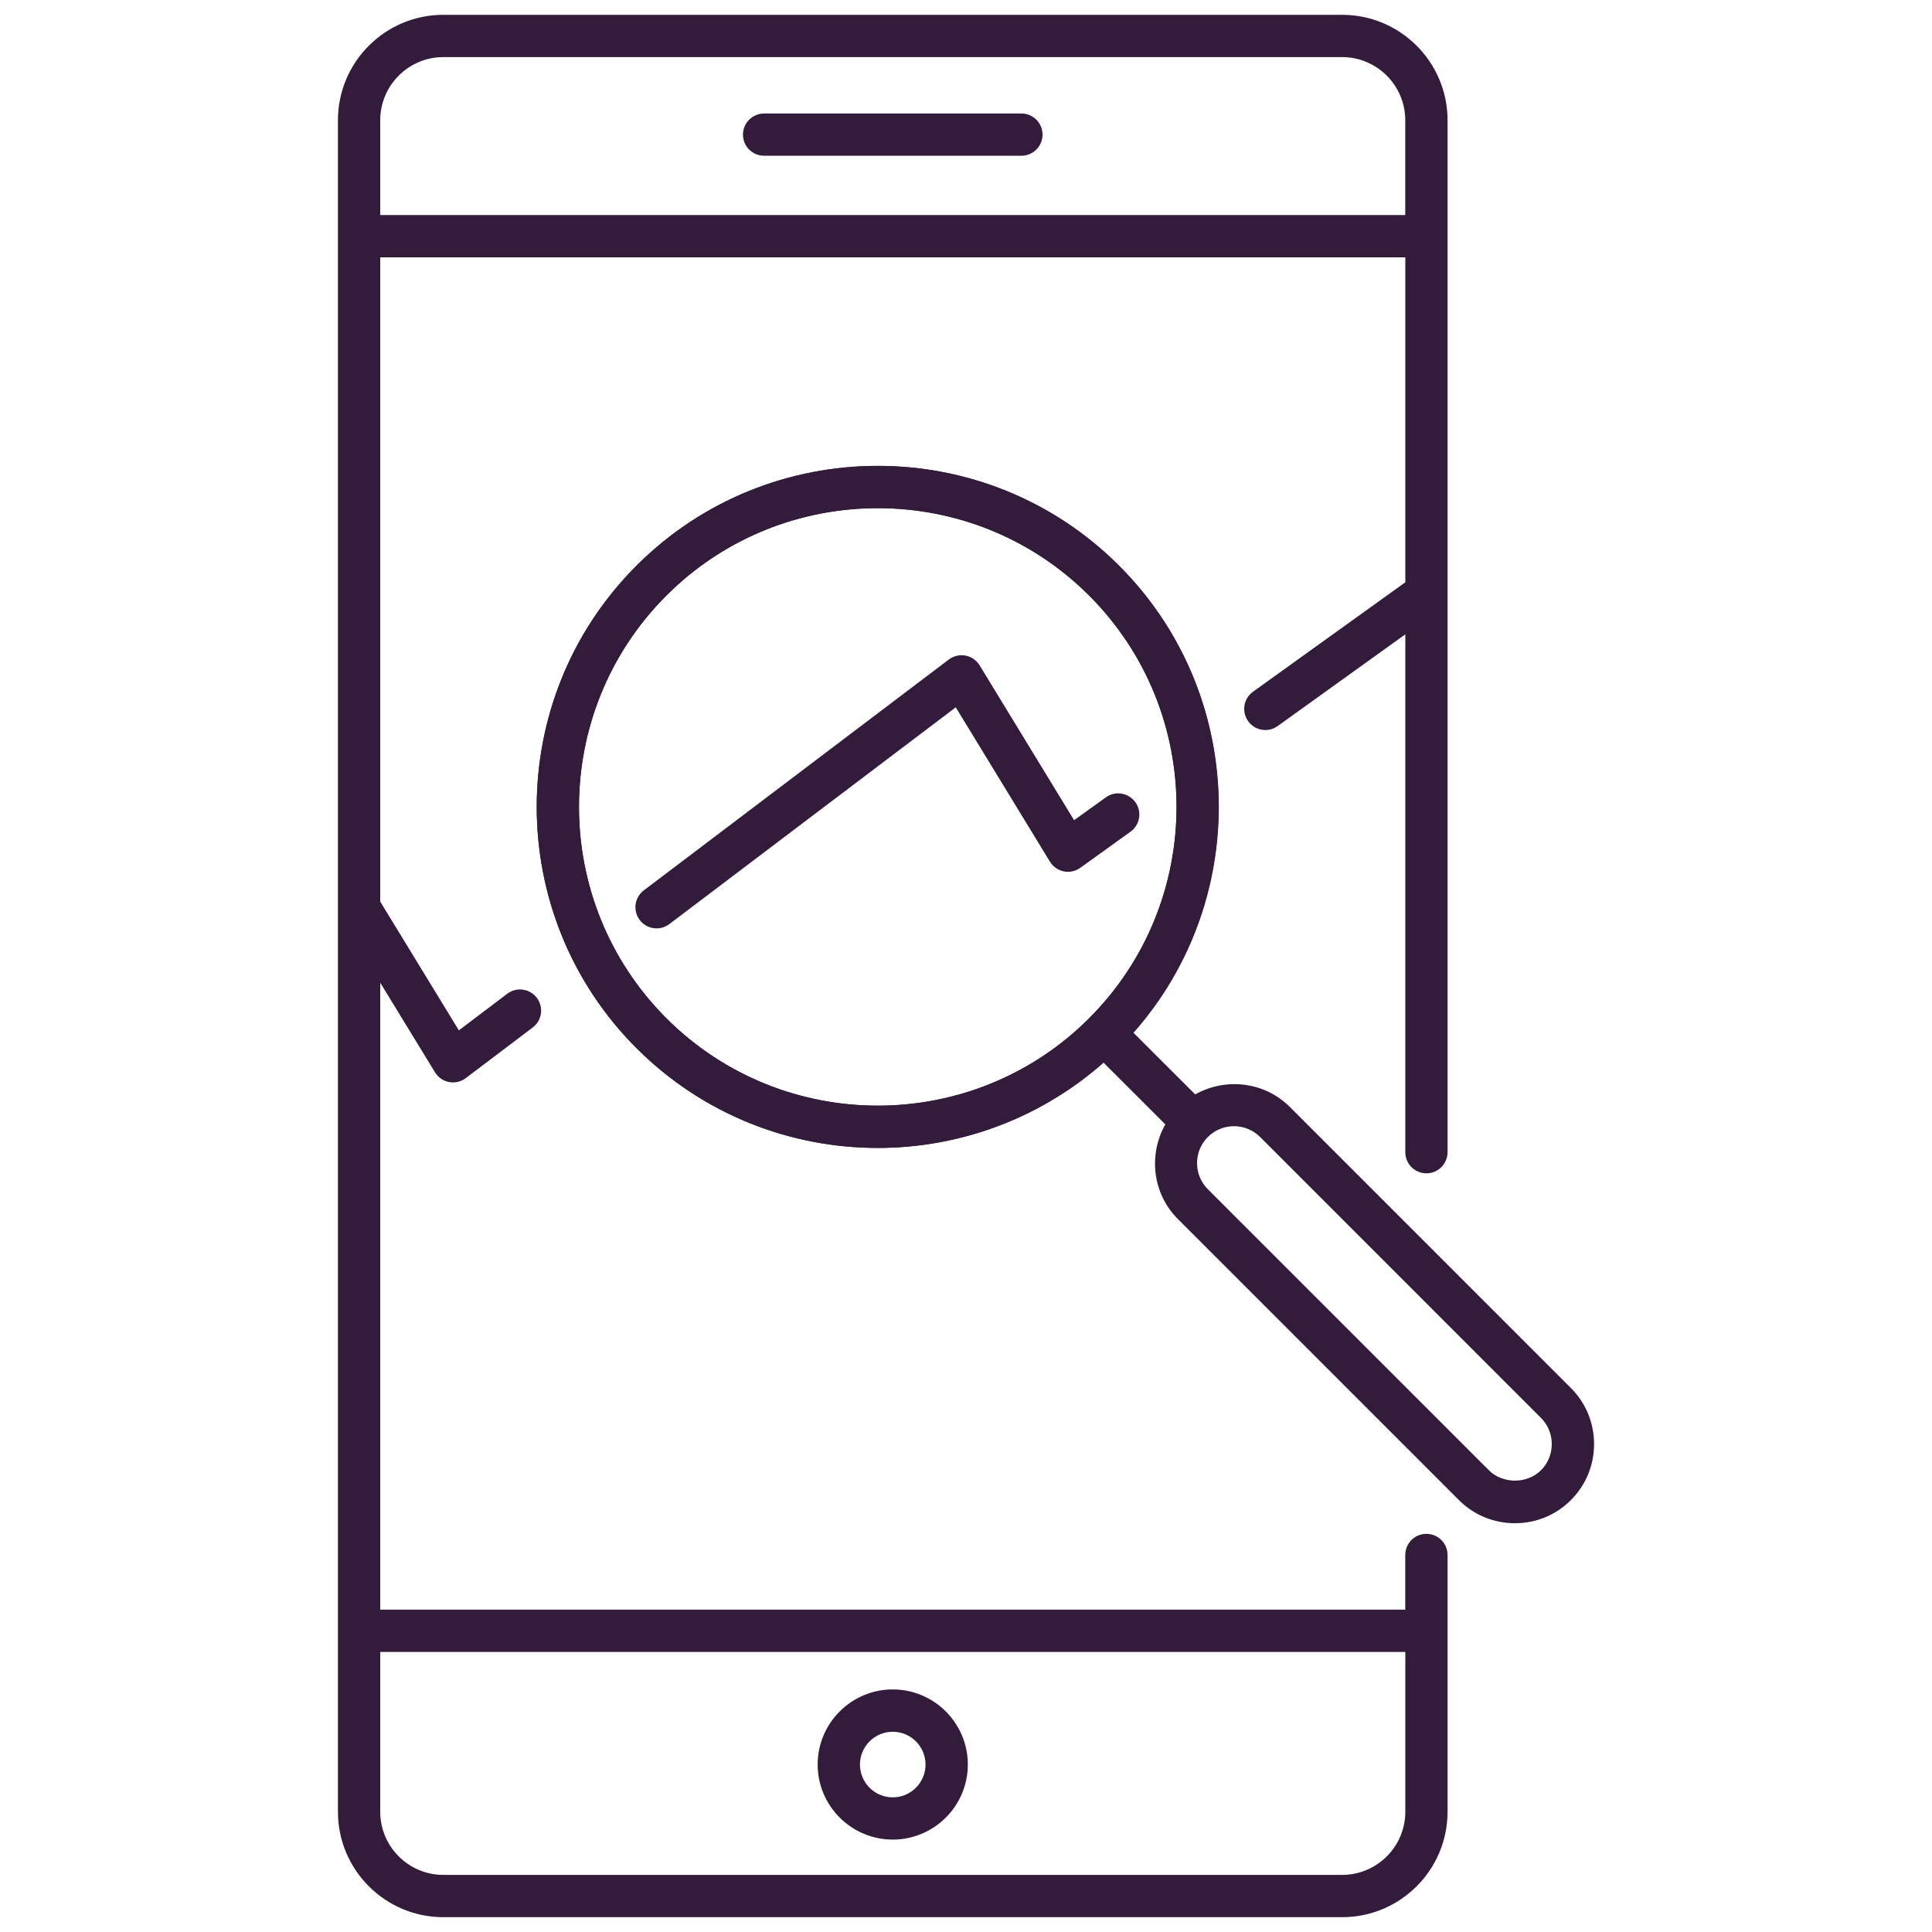
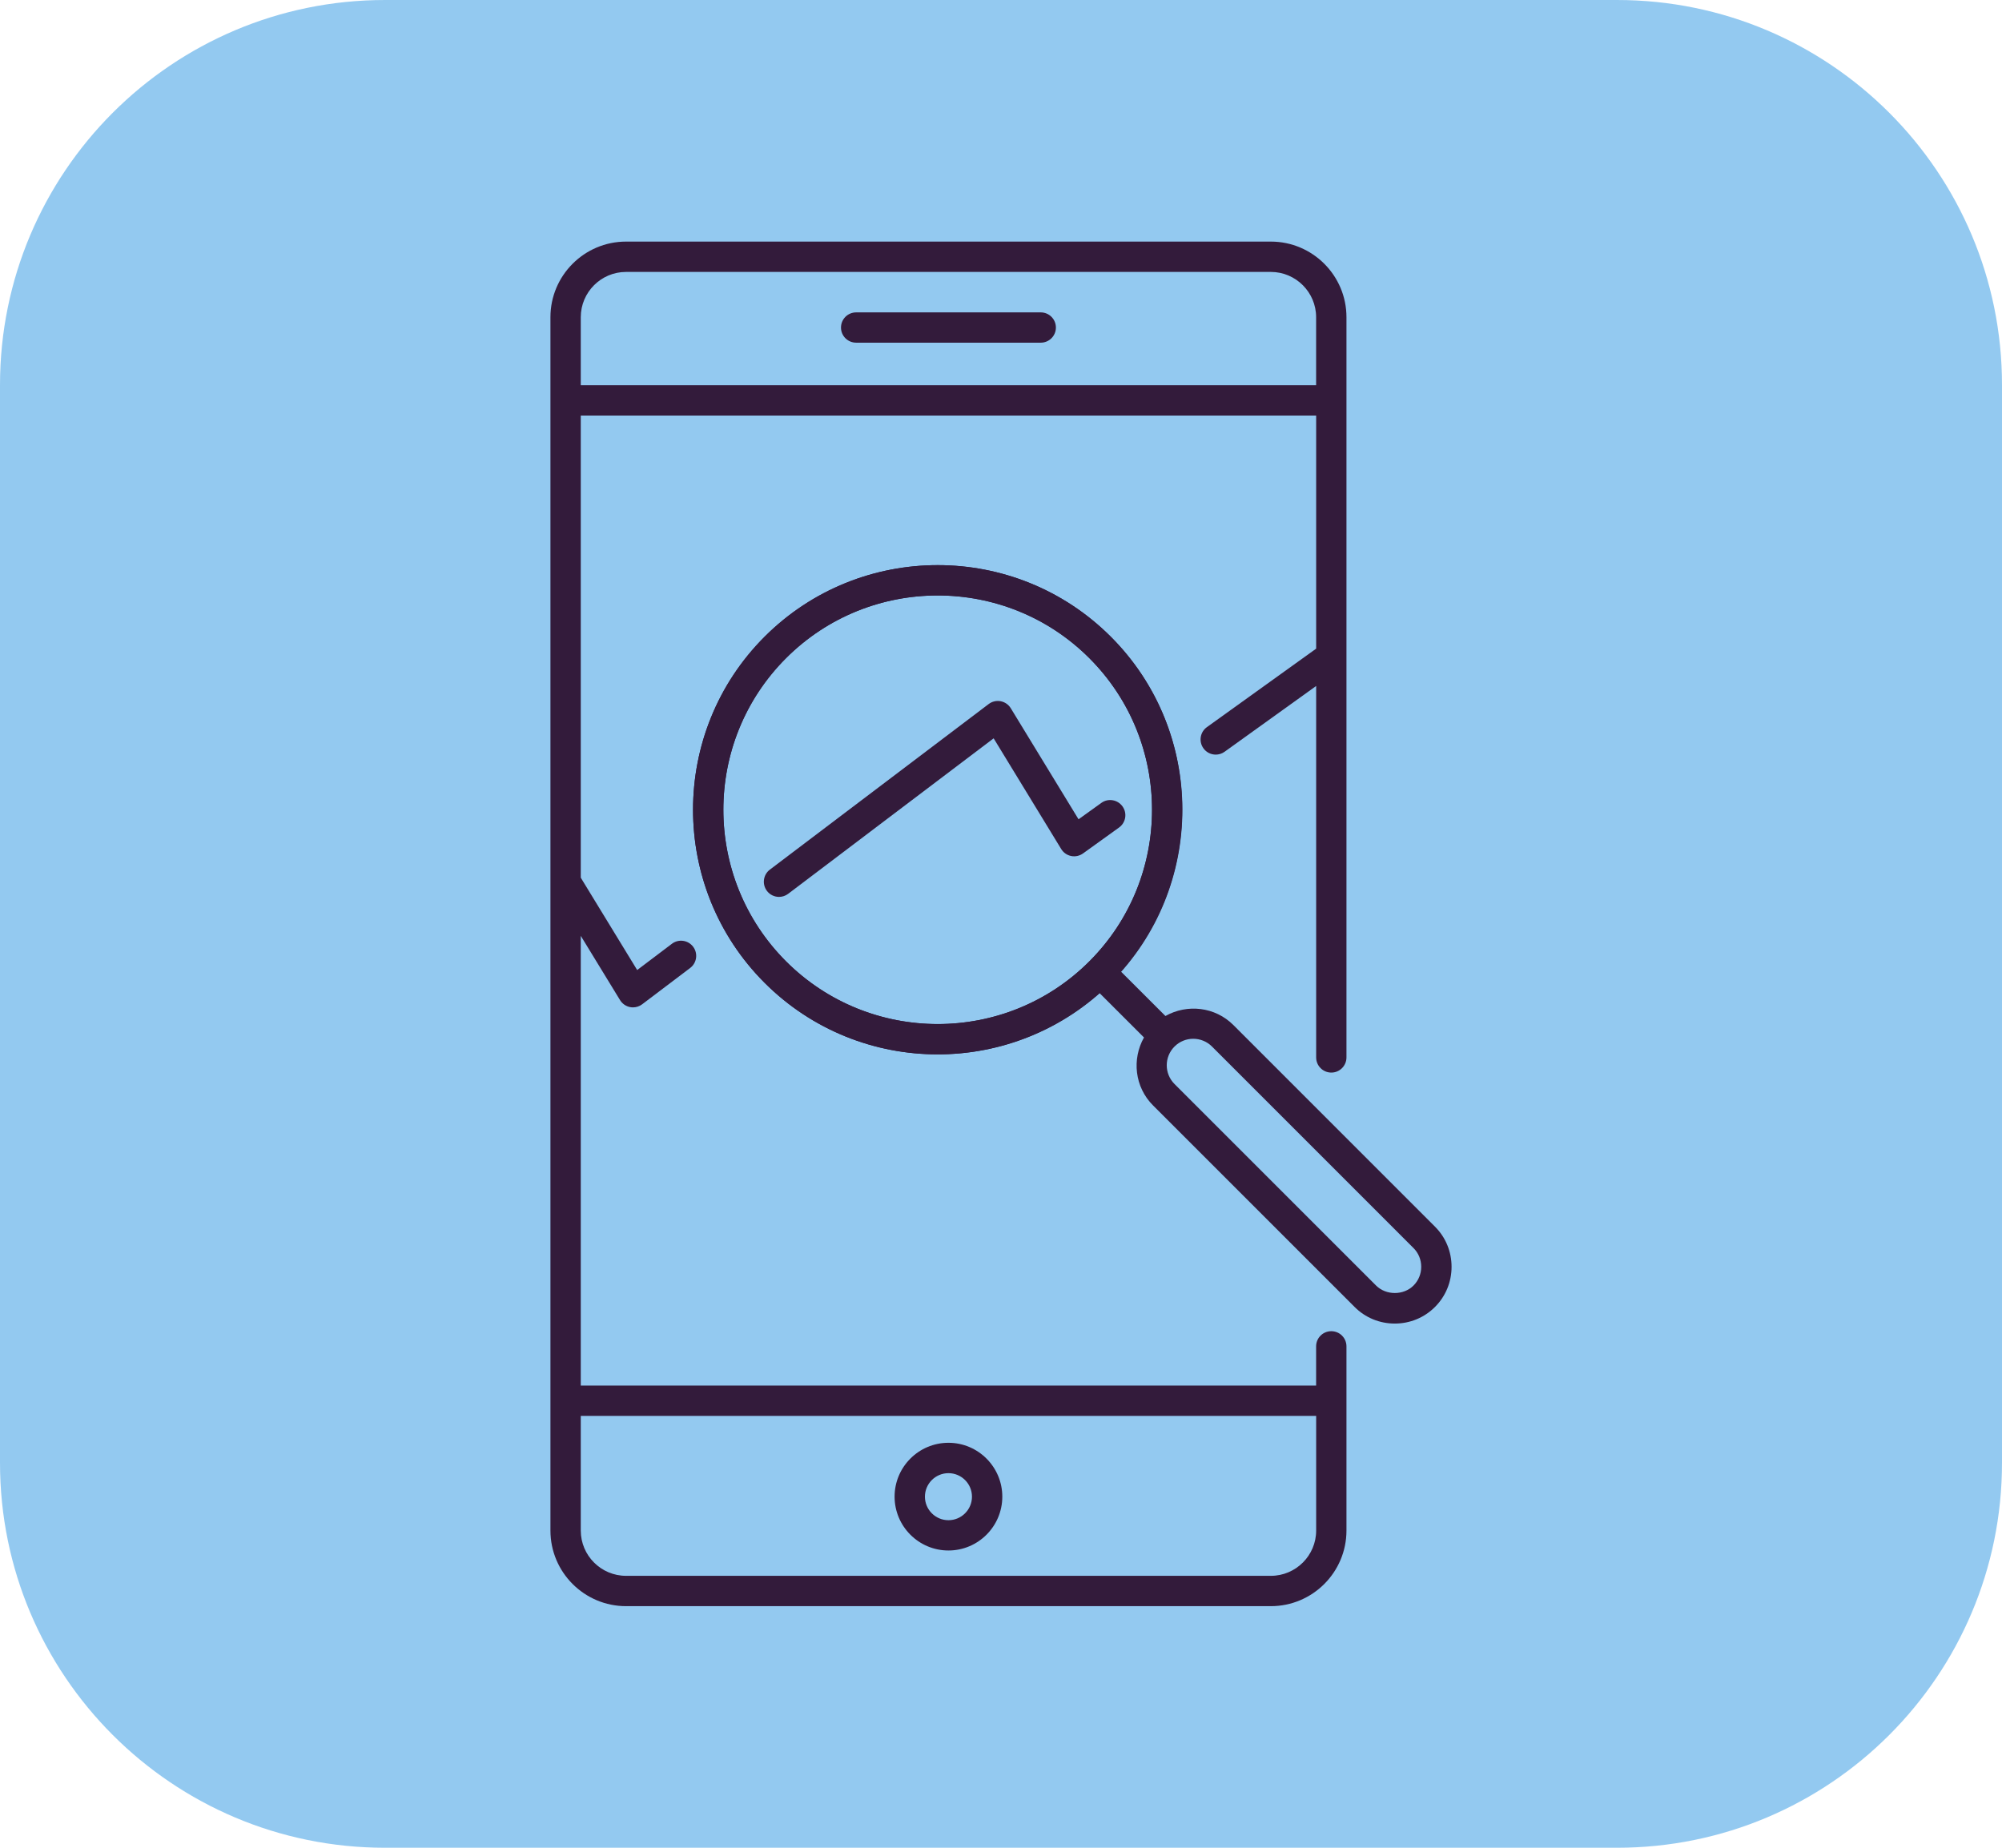
- <svg xmlns="http://www.w3.org/2000/svg" width="36" height="36" viewBox="0 0 36 36" fill="none">
-   <path d="M16.356 21.39C14.728 21.39 13.1 20.77 11.861 19.531C9.382 17.052 9.382 13.018 11.861 10.54C14.339 8.061 18.373 8.061 20.852 10.54C23.331 13.018 23.331 17.052 20.852 19.531C19.612 20.77 17.984 21.39 16.356 21.39ZM16.356 9.468C14.93 9.468 13.503 10.011 12.417 11.097C10.245 13.268 10.245 16.802 12.417 18.974C14.589 21.145 18.123 21.145 20.294 18.974C22.466 16.802 22.466 13.268 20.294 11.097C19.208 10.011 17.782 9.468 16.356 9.468Z" fill="#331B3B" />
-   <path d="M29.272 25.865L24.037 20.629C23.559 20.151 22.834 20.076 22.271 20.393L21.115 19.238C23.32 16.744 23.236 12.925 20.851 10.54C18.373 8.061 14.339 8.062 11.86 10.54C9.381 13.019 9.381 17.052 11.86 19.531C13.1 20.77 14.727 21.39 16.356 21.39C17.86 21.39 19.361 20.854 20.558 19.796L21.714 20.951C21.397 21.514 21.471 22.239 21.95 22.717L27.185 27.952C27.462 28.23 27.833 28.383 28.228 28.383C28.623 28.383 28.994 28.23 29.271 27.952C29.55 27.674 29.703 27.303 29.703 26.908C29.703 26.513 29.55 26.142 29.272 25.865ZM12.417 18.974C10.246 16.802 10.246 13.269 12.417 11.097C13.503 10.011 14.929 9.469 16.356 9.469C17.783 9.469 19.209 10.011 20.295 11.097C22.466 13.269 22.466 16.802 20.295 18.974C18.123 21.146 14.589 21.145 12.417 18.974ZM28.715 27.395C28.457 27.654 28 27.654 27.742 27.395L22.507 22.16C22.238 21.891 22.238 21.455 22.507 21.186C22.641 21.052 22.817 20.985 22.993 20.985C23.169 20.985 23.346 21.052 23.48 21.186L28.715 26.422C28.844 26.551 28.915 26.724 28.915 26.908C28.915 27.092 28.844 27.266 28.715 27.395Z" fill="#331B3B" />
-   <path d="M12.234 17.299C12.115 17.299 11.997 17.245 11.92 17.143C11.789 16.969 11.823 16.722 11.996 16.591L17.68 12.289C17.769 12.222 17.882 12.195 17.991 12.216C18.1 12.237 18.196 12.303 18.254 12.398L20.014 15.283L20.607 14.857C20.782 14.73 21.029 14.771 21.156 14.948C21.283 15.124 21.243 15.37 21.066 15.497L20.129 16.171C20.04 16.234 19.928 16.259 19.822 16.237C19.714 16.215 19.62 16.149 19.564 16.056L17.809 13.18L12.472 17.219C12.4 17.273 12.317 17.299 12.234 17.299Z" fill="#331B3B" />
-   <path d="M26.579 21.863C26.797 21.863 26.973 21.687 26.973 21.469V2.24C26.973 1.157 26.092 0.276 25.009 0.276H8.261C7.177 0.276 6.297 1.157 6.297 2.24V33.76C6.297 34.843 7.178 35.724 8.261 35.724H25.009C26.092 35.724 26.973 34.843 26.973 33.76V28.975C26.973 28.757 26.797 28.581 26.579 28.581C26.361 28.581 26.185 28.757 26.185 28.975V29.993H7.085V18.311L8.105 19.98C8.163 20.075 8.258 20.141 8.367 20.162C8.392 20.167 8.416 20.169 8.441 20.169C8.526 20.169 8.609 20.142 8.678 20.09L9.927 19.145C10.1 19.014 10.135 18.767 10.003 18.593C9.872 18.42 9.625 18.386 9.452 18.517L8.55 19.199L7.085 16.8V4.795H26.186V10.85L23.348 12.889C23.171 13.016 23.131 13.262 23.258 13.439C23.334 13.546 23.455 13.603 23.578 13.603C23.657 13.603 23.738 13.579 23.807 13.529L26.186 11.82V21.47C26.186 21.687 26.362 21.863 26.579 21.863ZM26.186 30.781V33.76C26.186 34.408 25.658 34.936 25.009 34.936H8.261C7.612 34.936 7.085 34.408 7.085 33.76V30.781H26.186ZM7.085 4.007V2.24C7.085 1.592 7.612 1.064 8.261 1.064H25.009C25.657 1.064 26.185 1.592 26.185 2.24V4.007H7.085Z" fill="#331B3B" />
-   <path d="M16.635 34.278C15.864 34.278 15.236 33.651 15.236 32.879C15.236 32.108 15.864 31.48 16.635 31.48C17.406 31.48 18.034 32.108 18.034 32.879C18.034 33.651 17.406 34.278 16.635 34.278ZM16.635 32.269C16.298 32.269 16.024 32.543 16.024 32.88C16.024 33.217 16.298 33.491 16.635 33.491C16.972 33.491 17.246 33.217 17.246 32.88C17.246 32.543 16.972 32.269 16.635 32.269Z" fill="#331B3B" />
-   <path d="M19.032 2.902H14.238C14.02 2.902 13.844 2.726 13.844 2.509C13.844 2.291 14.02 2.115 14.238 2.115H19.032C19.25 2.115 19.426 2.291 19.426 2.509C19.426 2.726 19.25 2.902 19.032 2.902Z" fill="#331B3B" />
+ <svg xmlns="http://www.w3.org/2000/svg" width="52" height="48" viewBox="0 0 52 48" fill="none">
+   <rect width="52" height="48" rx="10" fill="#2995E2" fill-opacity="0.5" />
+   <path d="M24.356 27.39C22.728 27.39 21.1 26.77 19.86 25.531C17.382 23.052 17.382 19.018 19.86 16.54C22.34 14.061 26.373 14.061 28.852 16.54C31.331 19.018 31.331 23.052 28.852 25.531C27.612 26.77 25.984 27.39 24.356 27.39ZM24.356 15.468C22.93 15.468 21.503 16.011 20.417 17.097C18.245 19.268 18.245 22.802 20.417 24.974C22.589 27.145 26.123 27.145 28.294 24.974C30.466 22.802 30.466 19.268 28.294 17.097C27.208 16.011 25.782 15.468 24.356 15.468Z" fill="#331B3B" />
+   <path d="M37.272 31.865L32.037 26.629C31.559 26.151 30.834 26.076 30.271 26.393L29.115 25.238C31.32 22.744 31.236 18.925 28.851 16.54C26.373 14.061 22.339 14.062 19.86 16.54C17.381 19.019 17.381 23.052 19.86 25.531C21.099 26.77 22.727 27.39 24.356 27.39C25.86 27.39 27.361 26.854 28.558 25.796L29.714 26.951C29.397 27.514 29.471 28.239 29.95 28.717L35.185 33.952C35.462 34.23 35.833 34.383 36.228 34.383C36.623 34.383 36.994 34.23 37.272 33.952C37.55 33.674 37.703 33.303 37.703 32.908C37.703 32.513 37.55 32.142 37.272 31.865ZM20.417 24.974C18.246 22.802 18.246 19.269 20.417 17.097C21.503 16.011 22.929 15.469 24.356 15.469C25.783 15.469 27.209 16.011 28.295 17.097C30.466 19.269 30.466 22.802 28.295 24.974C26.123 27.146 22.589 27.145 20.417 24.974ZM36.715 33.395C36.457 33.654 36.001 33.654 35.742 33.395L30.507 28.16C30.238 27.891 30.238 27.455 30.507 27.186C30.641 27.052 30.817 26.985 30.993 26.985C31.169 26.985 31.346 27.052 31.48 27.186L36.715 32.422C36.844 32.551 36.915 32.724 36.915 32.908C36.915 33.092 36.844 33.266 36.715 33.395Z" fill="#331B3B" />
+   <path d="M20.234 23.299C20.115 23.299 19.997 23.245 19.92 23.143C19.789 22.969 19.823 22.722 19.996 22.591L25.68 18.289C25.769 18.222 25.882 18.195 25.991 18.216C26.1 18.237 26.196 18.303 26.254 18.398L28.014 21.283L28.607 20.857C28.782 20.73 29.029 20.771 29.156 20.948C29.283 21.124 29.243 21.37 29.066 21.497L28.129 22.171C28.04 22.234 27.928 22.259 27.822 22.237C27.714 22.215 27.62 22.149 27.564 22.056L25.809 19.18L20.472 23.219C20.401 23.273 20.317 23.299 20.234 23.299Z" fill="#331B3B" />
+   <path d="M34.58 27.863C34.797 27.863 34.973 27.687 34.973 27.469V8.24C34.973 7.157 34.092 6.276 33.009 6.276H16.261C15.178 6.276 14.297 7.157 14.297 8.24V39.76C14.297 40.843 15.178 41.724 16.261 41.724H33.009C34.092 41.724 34.973 40.843 34.973 39.76V34.975C34.973 34.757 34.797 34.581 34.579 34.581C34.361 34.581 34.185 34.757 34.185 34.975V35.993H15.085V24.311L16.105 25.98C16.163 26.075 16.258 26.141 16.367 26.162C16.392 26.167 16.416 26.169 16.441 26.169C16.526 26.169 16.609 26.142 16.678 26.09L17.927 25.145C18.1 25.014 18.135 24.767 18.003 24.593C17.872 24.42 17.625 24.386 17.452 24.517L16.55 25.199L15.085 22.8V10.795H34.186V16.85L31.348 18.889C31.171 19.016 31.131 19.262 31.258 19.439C31.334 19.546 31.455 19.603 31.578 19.603C31.657 19.603 31.738 19.579 31.807 19.529L34.186 17.82V27.47C34.186 27.687 34.362 27.863 34.58 27.863ZM34.186 36.781V39.76C34.186 40.408 33.658 40.936 33.009 40.936H16.261C15.612 40.936 15.085 40.408 15.085 39.76V36.781H34.186ZM15.085 10.007V8.24C15.085 7.592 15.612 7.064 16.261 7.064H33.009C33.657 7.064 34.185 7.592 34.185 8.24V10.007H15.085Z" fill="#331B3B" />
+   <path d="M24.635 40.278C23.864 40.278 23.236 39.651 23.236 38.879C23.236 38.108 23.864 37.48 24.635 37.48C25.406 37.48 26.034 38.108 26.034 38.879C26.034 39.651 25.406 40.278 24.635 40.278ZM24.635 38.269C24.298 38.269 24.024 38.543 24.024 38.88C24.024 39.217 24.298 39.491 24.635 39.491C24.972 39.491 25.246 39.217 25.246 38.88C25.246 38.543 24.972 38.269 24.635 38.269Z" fill="#331B3B" />
+   <path d="M27.032 8.902H22.238C22.02 8.902 21.844 8.726 21.844 8.509C21.844 8.291 22.02 8.115 22.238 8.115H27.032C27.25 8.115 27.426 8.291 27.426 8.509C27.426 8.726 27.25 8.902 27.032 8.902Z" fill="#331B3B" />
</svg>
